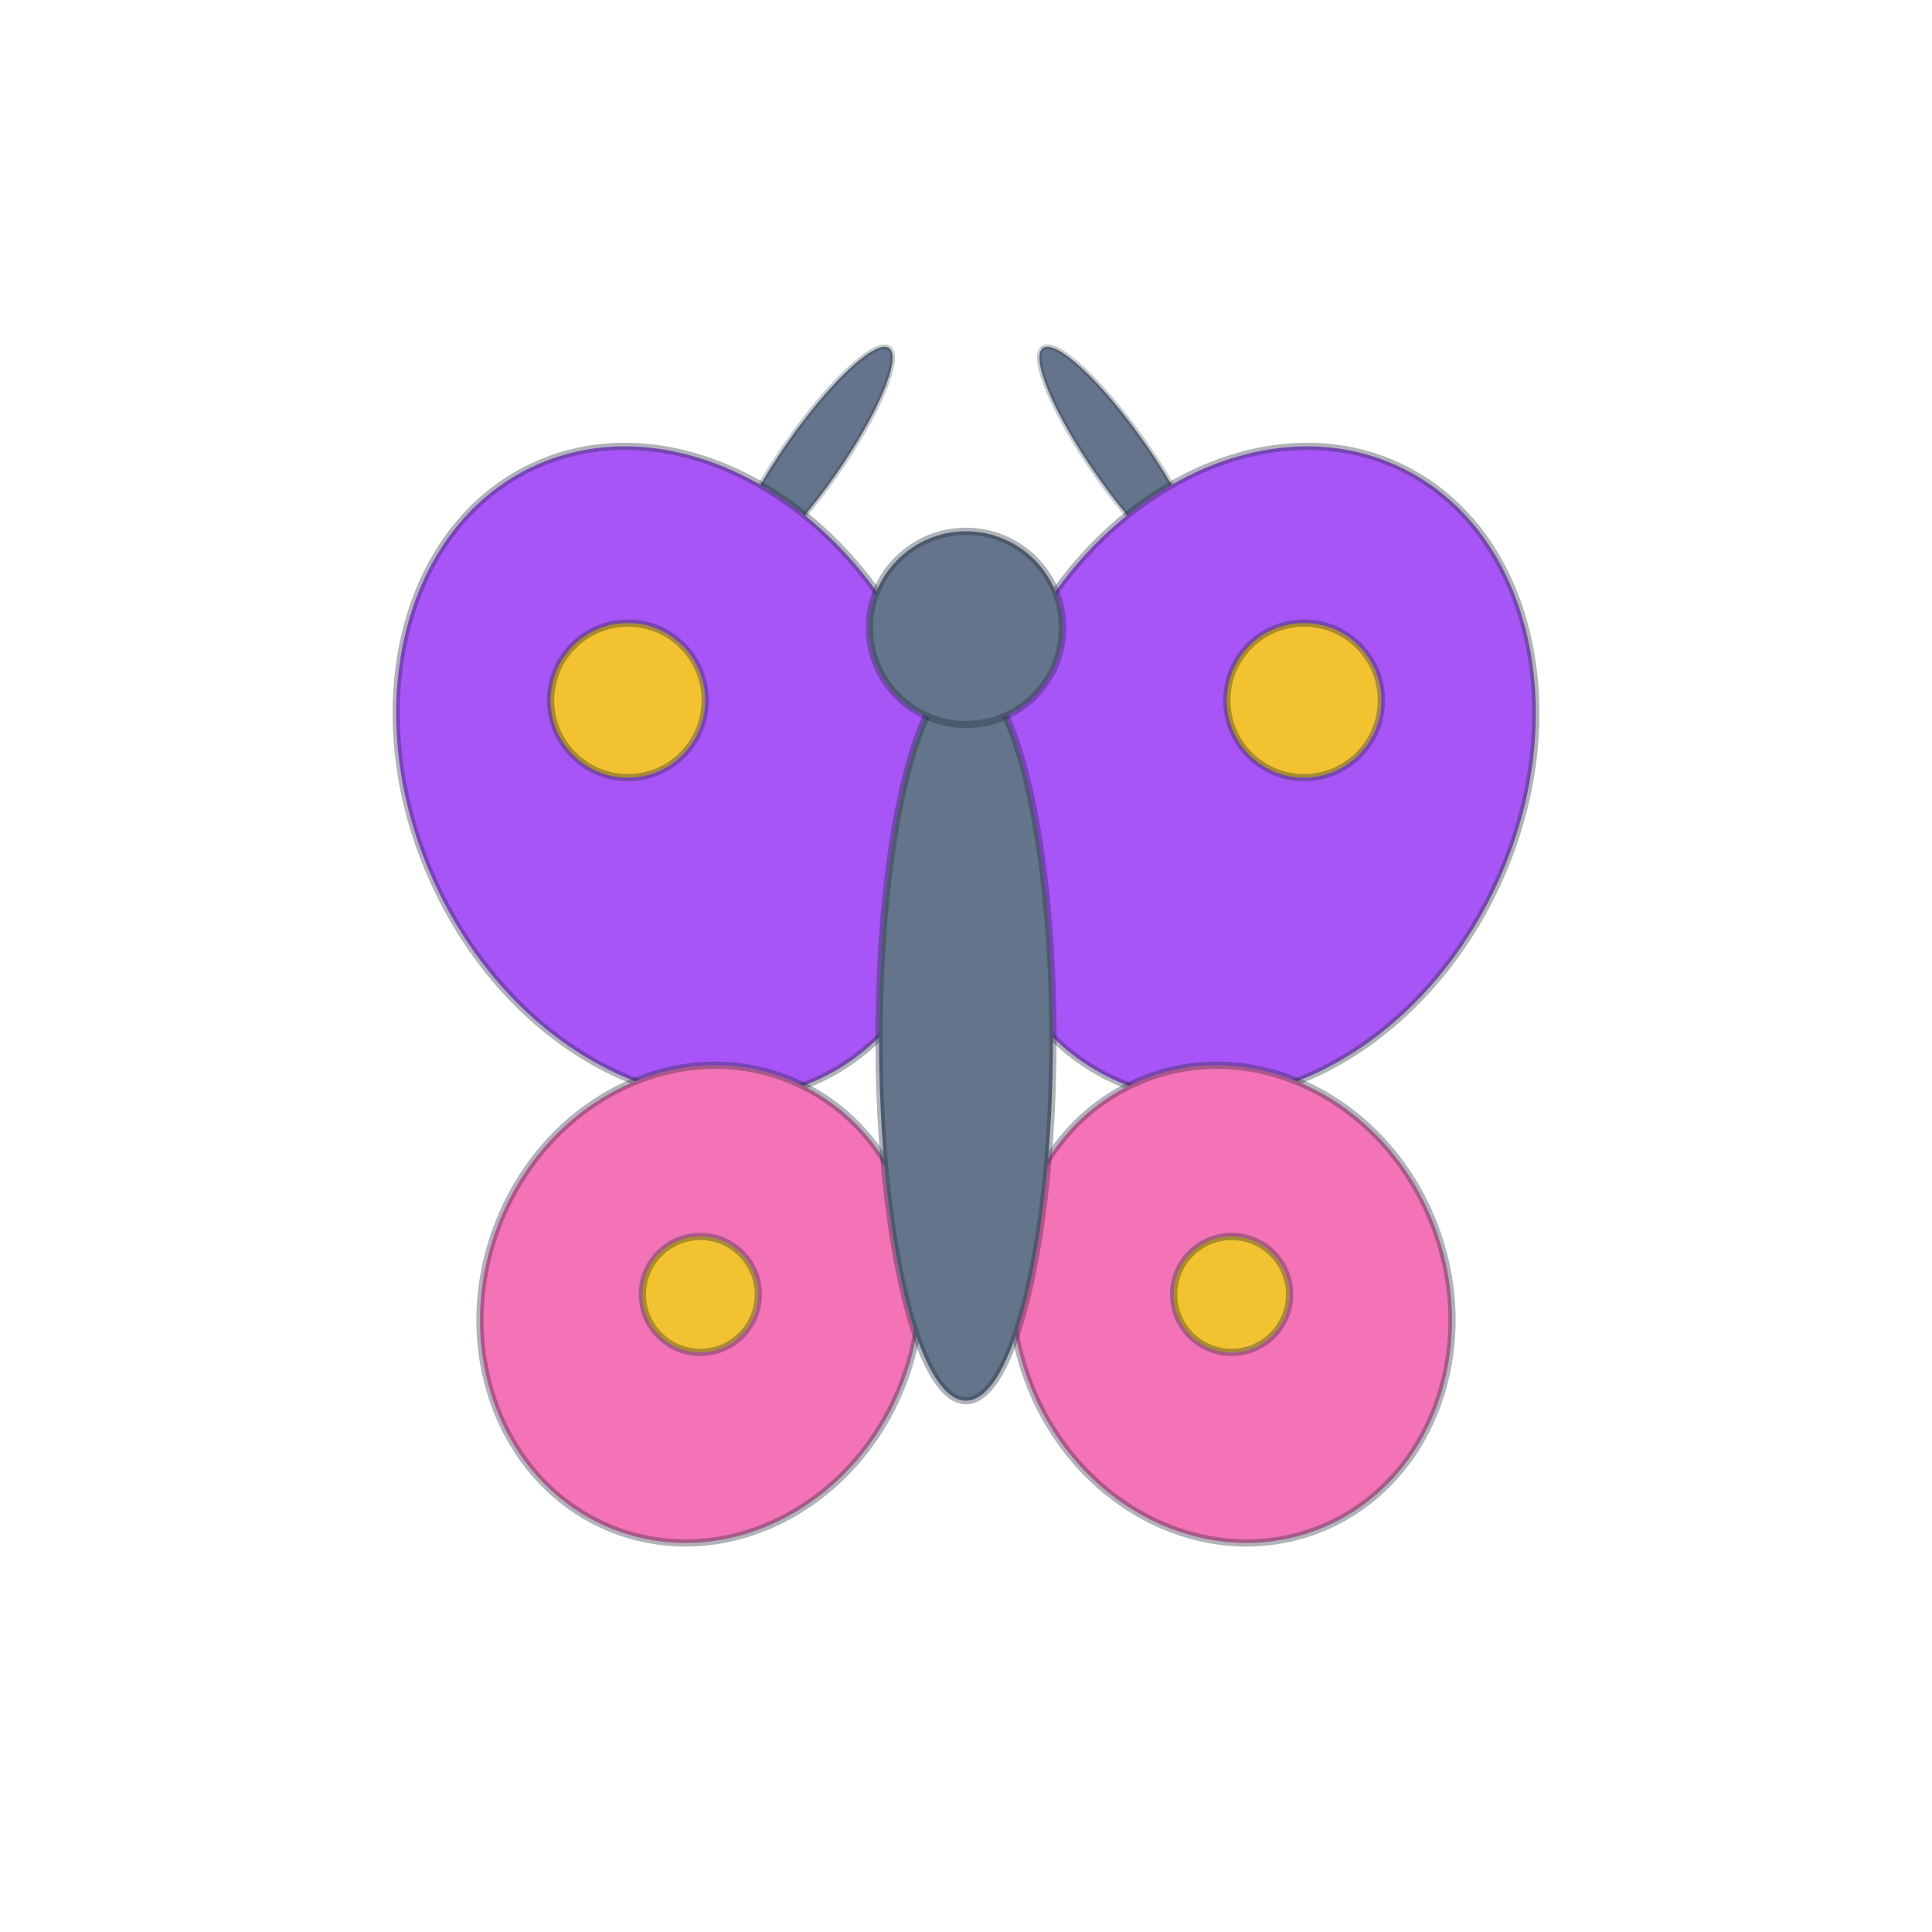
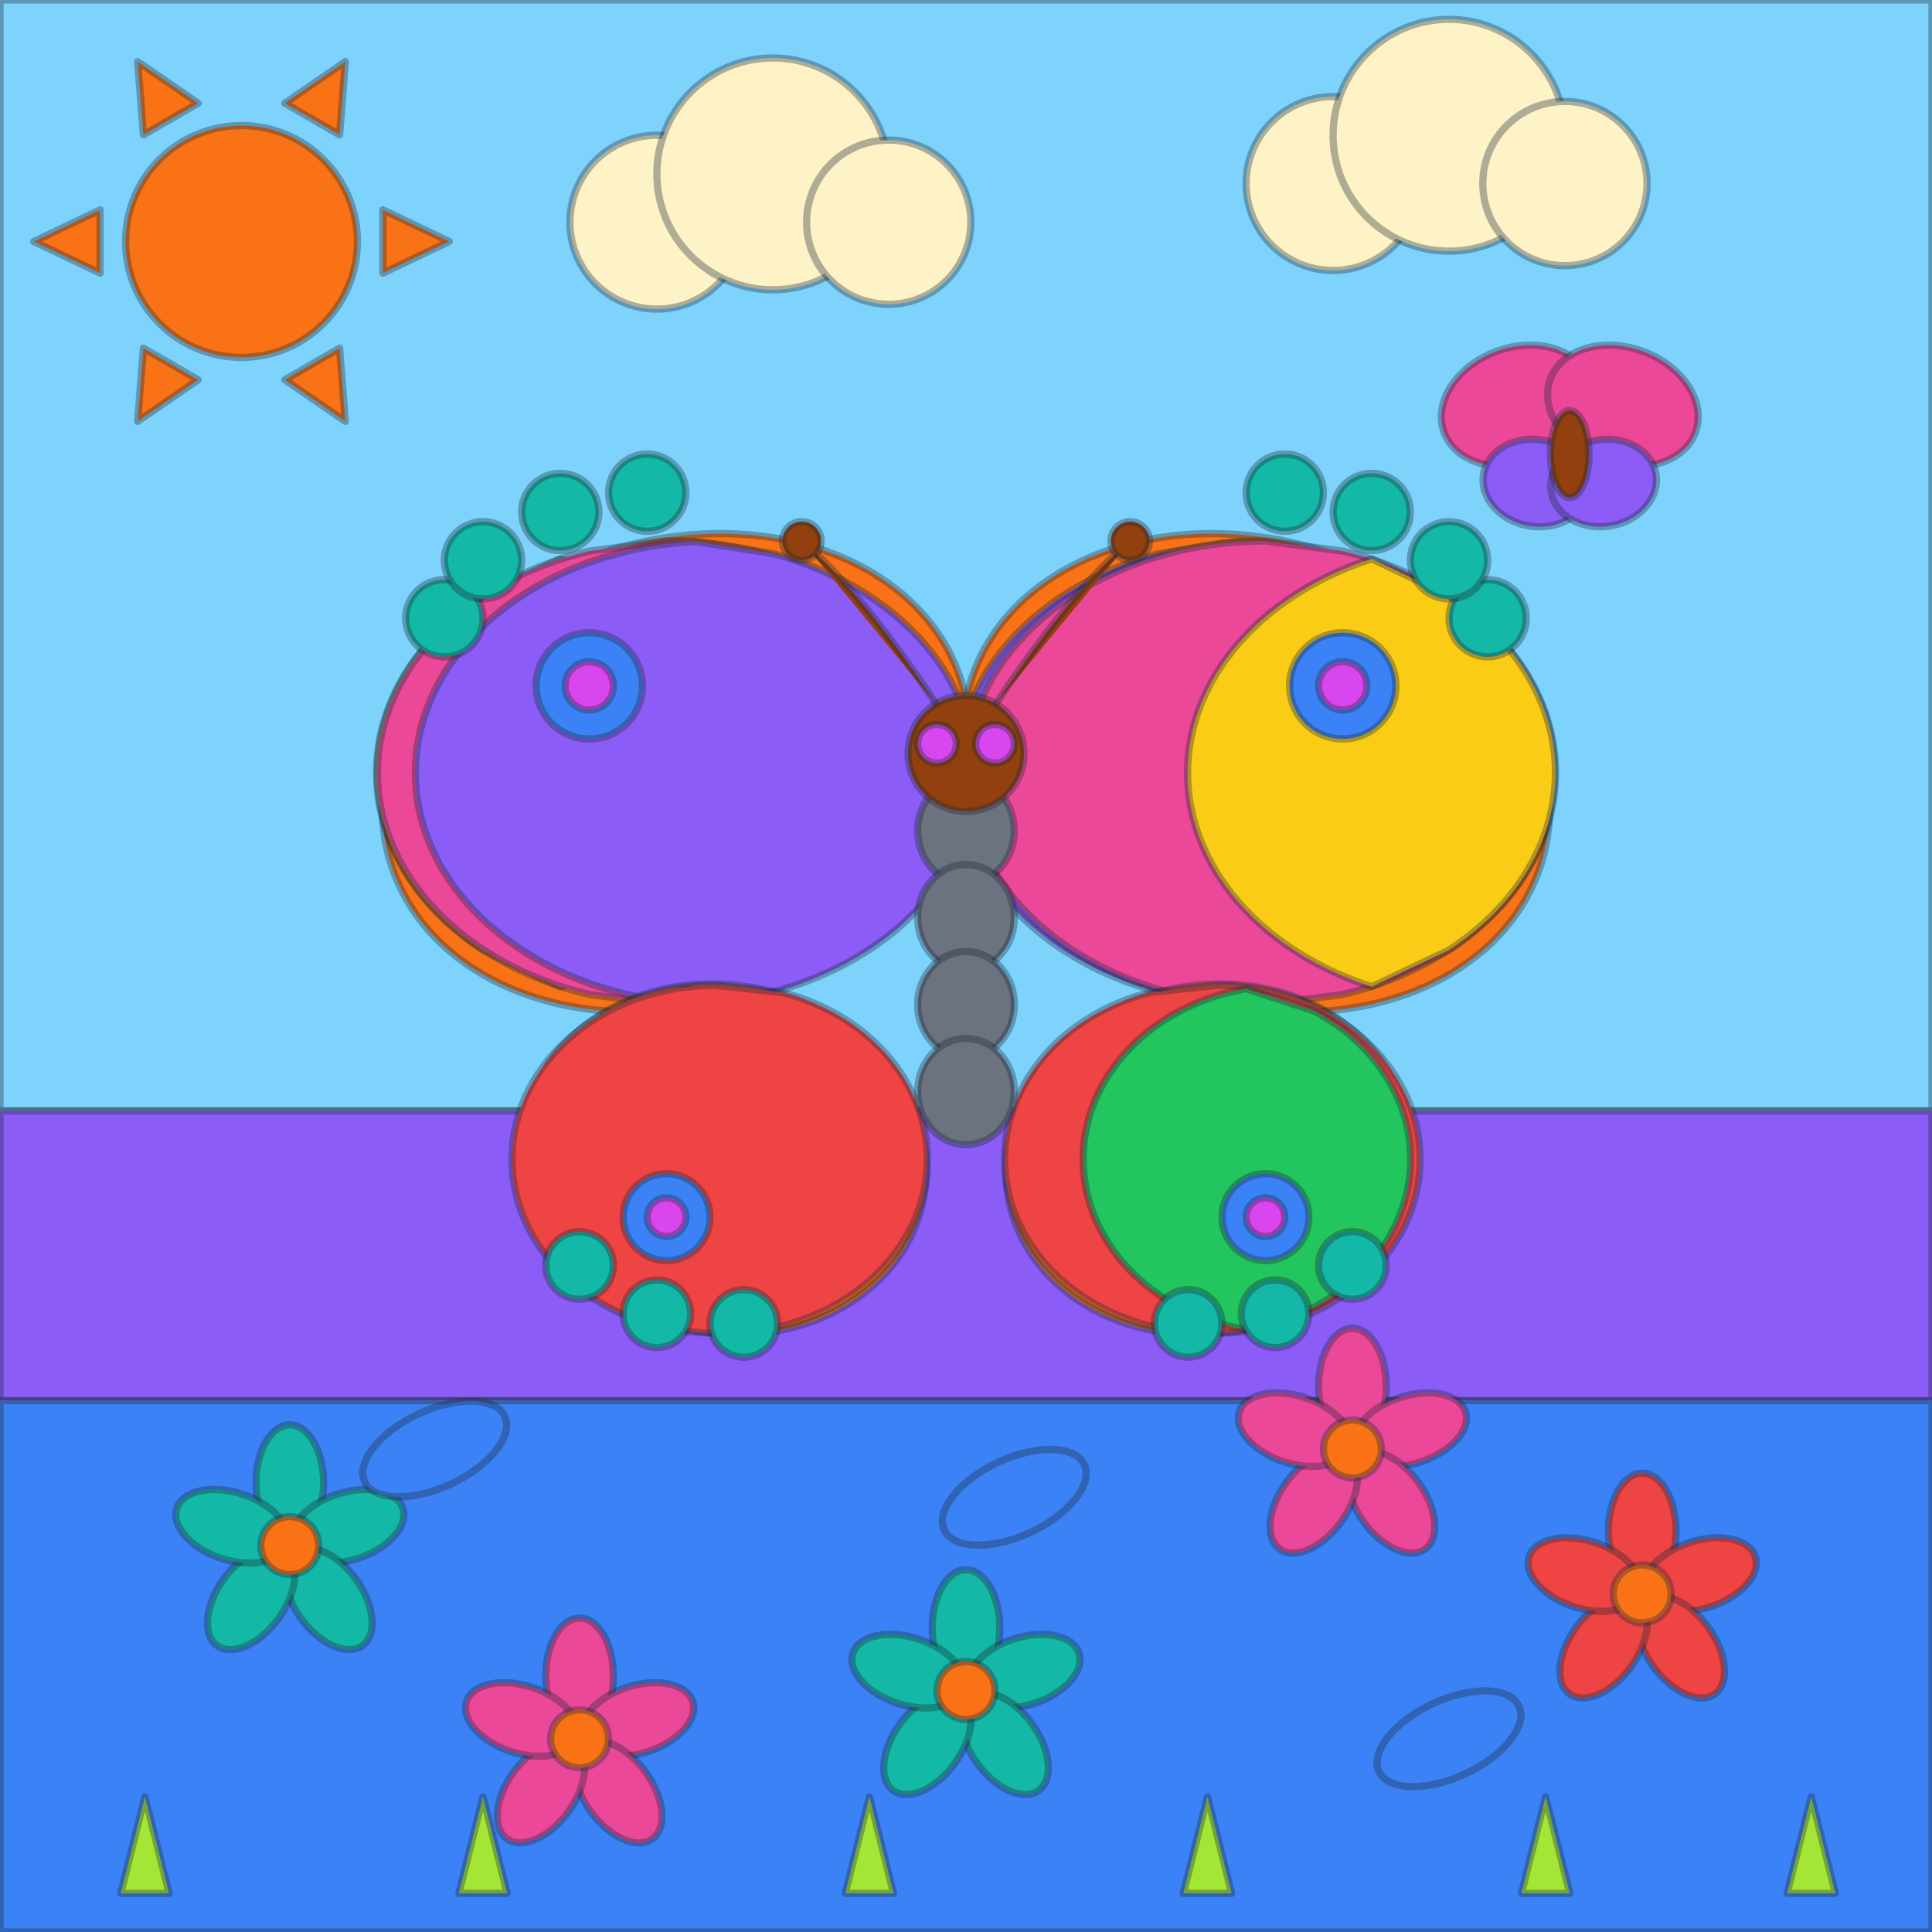
<svg xmlns="http://www.w3.org/2000/svg" viewBox="0 0 400 400" role="img" aria-label="Butterfly">
-   <ellipse cx="168" cy="95" rx="6" ry="28" transform="rotate(35 168 95)" fill="#64748B" stroke="rgba(31,41,55,0.25)" stroke-width="1" stroke-linejoin="round" />
-   <ellipse cx="232" cy="95" rx="6" ry="28" transform="rotate(-35 232 95)" fill="#64748B" stroke="rgba(31,41,55,0.25)" stroke-width="1" stroke-linejoin="round" />
-   <ellipse cx="140" cy="160" rx="55" ry="70" transform="rotate(-25 140 160)" fill="#A855F7" stroke="rgba(31,41,55,0.35)" stroke-width="1.5" stroke-linejoin="round" />
-   <ellipse cx="260" cy="160" rx="55" ry="70" transform="rotate(25 260 160)" fill="#A855F7" stroke="rgba(31,41,55,0.35)" stroke-width="1.5" stroke-linejoin="round" />
-   <ellipse cx="145" cy="270" rx="45" ry="50" transform="rotate(20 145 270)" fill="#F472B6" stroke="rgba(31,41,55,0.35)" stroke-width="1.5" stroke-linejoin="round" />
-   <ellipse cx="255" cy="270" rx="45" ry="50" transform="rotate(-20 255 270)" fill="#F472B6" stroke="rgba(31,41,55,0.35)" stroke-width="1.5" stroke-linejoin="round" />
-   <circle cx="130" cy="145" r="16" fill="#F2C230" stroke="rgba(31,41,55,0.35)" stroke-width="1.5" stroke-linejoin="round" />
-   <circle cx="270" cy="145" r="16" fill="#F2C230" stroke="rgba(31,41,55,0.35)" stroke-width="1.5" stroke-linejoin="round" />
-   <circle cx="145" cy="268" r="12" fill="#F2C230" stroke="rgba(31,41,55,0.35)" stroke-width="1.5" stroke-linejoin="round" />
-   <circle cx="255" cy="268" r="12" fill="#F2C230" stroke="rgba(31,41,55,0.35)" stroke-width="1.5" stroke-linejoin="round" />
-   <ellipse cx="200" cy="215" rx="18" ry="75" fill="#64748B" stroke="rgba(31,41,55,0.35)" stroke-width="1.5" stroke-linejoin="round" />
-   <circle cx="200" cy="130" r="20" fill="#64748B" stroke="rgba(31,41,55,0.35)" stroke-width="1.5" stroke-linejoin="round" />
+   <rect x="0" y="0" width="400" height="230" fill="#7DD3FC" stroke="rgba(31,41,55,0.35)" stroke-width="1.5" stroke-linejoin="round" />
+   <circle cx="50" cy="50" r="24" fill="#F97316" stroke="rgba(31,41,55,0.35)" stroke-width="1.5" stroke-linejoin="round" />
+   <polygon points="93.0,50.0 79.277,43.453 79.277,56.547" fill="#F97316" stroke="rgba(31,41,55,0.35)" stroke-width="1.5" stroke-linejoin="round" />
+   <polygon points="71.5,87.239 70.308,72.081 58.969,78.628" fill="#F97316" stroke="rgba(31,41,55,0.35)" stroke-width="1.5" stroke-linejoin="round" />
+   <polygon points="28.5,87.239 41.031,78.628 29.692,72.081" fill="#F97316" stroke="rgba(31,41,55,0.35)" stroke-width="1.5" stroke-linejoin="round" />
+   <polygon points="7.0,50 20.723,56.547 20.723,43.453" fill="#F97316" stroke="rgba(31,41,55,0.35)" stroke-width="1.5" stroke-linejoin="round" />
+   <polygon points="28.5,12.761 29.692,27.919 41.031,21.372" fill="#F97316" stroke="rgba(31,41,55,0.35)" stroke-width="1.5" stroke-linejoin="round" />
+   <polygon points="71.5,12.761 58.969,21.372 70.308,27.919" fill="#F97316" stroke="rgba(31,41,55,0.35)" stroke-width="1.5" stroke-linejoin="round" />
+   <circle cx="136.0" cy="46.0" r="18" fill="#FEF3C7" stroke="rgba(31,41,55,0.35)" stroke-width="1.5" stroke-linejoin="round" />
+   <circle cx="160.0" cy="36.0" r="24" fill="#FEF3C7" stroke="rgba(31,41,55,0.35)" stroke-width="1.5" stroke-linejoin="round" />
+   <circle cx="184.0" cy="46.0" r="17" fill="#FEF3C7" stroke="rgba(31,41,55,0.35)" stroke-width="1.5" stroke-linejoin="round" />
+   <circle cx="276.0" cy="38.0" r="18" fill="#FEF3C7" stroke="rgba(31,41,55,0.35)" stroke-width="1.5" stroke-linejoin="round" />
+   <circle cx="300.0" cy="28.0" r="24" fill="#FEF3C7" stroke="rgba(31,41,55,0.35)" stroke-width="1.5" stroke-linejoin="round" />
+   <circle cx="324.0" cy="38.0" r="17" fill="#FEF3C7" stroke="rgba(31,41,55,0.35)" stroke-width="1.5" stroke-linejoin="round" />
+   <rect x="0" y="230" width="400" height="60" fill="#8B5CF6" stroke="rgba(31,41,55,0.35)" stroke-width="1.5" stroke-linejoin="round" />
+   <rect x="0" y="290" width="400" height="110" fill="#3B82F6" stroke="rgba(31,41,55,0.35)" stroke-width="1.5" stroke-linejoin="round" />
+   <ellipse cx="60" cy="307" rx="7" ry="12" transform="rotate(0 60 307)" fill="#14B8A6" stroke="rgba(31,41,55,0.35)" stroke-width="1.5" stroke-linejoin="round" />
+   <ellipse cx="72" cy="316" rx="7" ry="12" transform="rotate(72 72 316)" fill="#14B8A6" stroke="rgba(31,41,55,0.35)" stroke-width="1.5" stroke-linejoin="round" />
+   <ellipse cx="68" cy="331" rx="7" ry="12" transform="rotate(144 68 331)" fill="#14B8A6" stroke="rgba(31,41,55,0.35)" stroke-width="1.5" stroke-linejoin="round" />
+   <ellipse cx="52" cy="331" rx="7" ry="12" transform="rotate(216 52 331)" fill="#14B8A6" stroke="rgba(31,41,55,0.35)" stroke-width="1.5" stroke-linejoin="round" />
+   <ellipse cx="48" cy="316" rx="7" ry="12" transform="rotate(288 48 316)" fill="#14B8A6" stroke="rgba(31,41,55,0.35)" stroke-width="1.5" stroke-linejoin="round" />
+   <circle cx="60" cy="320" r="6" fill="#F97316" stroke="rgba(31,41,55,0.35)" stroke-width="1.5" stroke-linejoin="round" />
+   <ellipse cx="340" cy="317" rx="7" ry="12" transform="rotate(0 340 317)" fill="#EF4444" stroke="rgba(31,41,55,0.35)" stroke-width="1.5" stroke-linejoin="round" />
+   <ellipse cx="352" cy="326" rx="7" ry="12" transform="rotate(72 352 326)" fill="#EF4444" stroke="rgba(31,41,55,0.35)" stroke-width="1.5" stroke-linejoin="round" />
+   <ellipse cx="348" cy="341" rx="7" ry="12" transform="rotate(144 348 341)" fill="#EF4444" stroke="rgba(31,41,55,0.35)" stroke-width="1.5" stroke-linejoin="round" />
+   <ellipse cx="332" cy="341" rx="7" ry="12" transform="rotate(216 332 341)" fill="#EF4444" stroke="rgba(31,41,55,0.35)" stroke-width="1.5" stroke-linejoin="round" />
+   <ellipse cx="328" cy="326" rx="7" ry="12" transform="rotate(288 328 326)" fill="#EF4444" stroke="rgba(31,41,55,0.35)" stroke-width="1.5" stroke-linejoin="round" />
+   <circle cx="340" cy="330" r="6" fill="#F97316" stroke="rgba(31,41,55,0.35)" stroke-width="1.5" stroke-linejoin="round" />
+   <ellipse cx="120" cy="347" rx="7" ry="12" transform="rotate(0 120 347)" fill="#EC4899" stroke="rgba(31,41,55,0.35)" stroke-width="1.5" stroke-linejoin="round" />
+   <ellipse cx="132" cy="356" rx="7" ry="12" transform="rotate(72 132 356)" fill="#EC4899" stroke="rgba(31,41,55,0.35)" stroke-width="1.5" stroke-linejoin="round" />
+   <ellipse cx="128" cy="371" rx="7" ry="12" transform="rotate(144 128 371)" fill="#EC4899" stroke="rgba(31,41,55,0.35)" stroke-width="1.5" stroke-linejoin="round" />
+   <ellipse cx="112" cy="371" rx="7" ry="12" transform="rotate(216 112 371)" fill="#EC4899" stroke="rgba(31,41,55,0.35)" stroke-width="1.5" stroke-linejoin="round" />
+   <ellipse cx="108" cy="356" rx="7" ry="12" transform="rotate(288 108 356)" fill="#EC4899" stroke="rgba(31,41,55,0.35)" stroke-width="1.5" stroke-linejoin="round" />
+   <circle cx="120" cy="360" r="6" fill="#F97316" stroke="rgba(31,41,55,0.35)" stroke-width="1.5" stroke-linejoin="round" />
+   <polygon points="25,392 35,392 30,372" fill="#A3E635" stroke="rgba(31,41,55,0.35)" stroke-width="1.5" stroke-linejoin="round" />
+   <polygon points="95,392 105,392 100,372" fill="#A3E635" stroke="rgba(31,41,55,0.35)" stroke-width="1.5" stroke-linejoin="round" />
+   <polygon points="175,392 185,392 180,372" fill="#A3E635" stroke="rgba(31,41,55,0.35)" stroke-width="1.5" stroke-linejoin="round" />
+   <polygon points="245,392 255,392 250,372" fill="#A3E635" stroke="rgba(31,41,55,0.35)" stroke-width="1.5" stroke-linejoin="round" />
+   <polygon points="315,392 325,392 320,372" fill="#A3E635" stroke="rgba(31,41,55,0.35)" stroke-width="1.5" stroke-linejoin="round" />
+   <polygon points="370,392 380,392 375,372" fill="#A3E635" stroke="rgba(31,41,55,0.35)" stroke-width="1.5" stroke-linejoin="round" />
+   <ellipse cx="90" cy="300" rx="16" ry="8" transform="rotate(-25 90 300)" fill="#3B82F6" stroke="rgba(31,41,55,0.35)" stroke-width="1.5" stroke-linejoin="round" />
+   <ellipse cx="210" cy="310" rx="16" ry="8" transform="rotate(-25 210 310)" fill="#3B82F6" stroke="rgba(31,41,55,0.35)" stroke-width="1.5" stroke-linejoin="round" />
+   <ellipse cx="300" cy="360" rx="16" ry="8" transform="rotate(-25 300 360)" fill="#3B82F6" stroke="rgba(31,41,55,0.35)" stroke-width="1.5" stroke-linejoin="round" />
+   <ellipse cx="140" cy="160" rx="62" ry="48" transform="rotate(-18 140 160)" fill="#F97316" stroke="rgba(31,41,55,0.35)" stroke-width="1.5" stroke-linejoin="round" />
+   <path d="M 100.0 123.3 A 62 48 0 0 0 100.0 196.7 L 116.0 204.3 A 62 48 0 0 0 116.0 115.7 Z" fill="#FACC15" stroke="rgba(31,41,55,0.35)" stroke-width="1.5" stroke-linejoin="round" />
+   <path d="M 122.0 114.1 A 62 48 0 0 0 122.0 205.9 L 138.0 208.0 A 62 48 0 0 0 138.0 112.0 Z" fill="#EC4899" stroke="rgba(31,41,55,0.35)" stroke-width="1.5" stroke-linejoin="round" />
+   <path d="M 144.0 112.1 A 62 48 0 0 0 144.0 207.9 L 160.0 205.4 A 62 48 0 0 0 160.0 114.6 Z" fill="#8B5CF6" stroke="rgba(31,41,55,0.35)" stroke-width="1.5" stroke-linejoin="round" />
+   <circle cx="122" cy="142" r="11" fill="#3B82F6" stroke="rgba(31,41,55,0.35)" stroke-width="1.5" stroke-linejoin="round" />
+   <circle cx="122" cy="142" r="5" fill="#D946EF" stroke="rgba(31,41,55,0.35)" stroke-width="1.5" stroke-linejoin="round" />
+   <circle cx="92" cy="128" r="8" fill="#14B8A6" stroke="rgba(31,41,55,0.35)" stroke-width="1.5" stroke-linejoin="round" />
+   <circle cx="100" cy="116" r="8" fill="#14B8A6" stroke="rgba(31,41,55,0.35)" stroke-width="1.5" stroke-linejoin="round" />
+   <circle cx="116" cy="106" r="8" fill="#14B8A6" stroke="rgba(31,41,55,0.35)" stroke-width="1.5" stroke-linejoin="round" />
+   <circle cx="134" cy="102" r="8" fill="#14B8A6" stroke="rgba(31,41,55,0.35)" stroke-width="1.5" stroke-linejoin="round" />
+   <ellipse cx="260" cy="160" rx="62" ry="48" transform="rotate(18 260 160)" fill="#F97316" stroke="rgba(31,41,55,0.35)" stroke-width="1.5" stroke-linejoin="round" />
+   <path d="M 240.0 114.6 A 62 48 0 0 0 240.0 205.4 L 256.0 207.9 A 62 48 0 0 0 256.0 112.1 Z" fill="#8B5CF6" stroke="rgba(31,41,55,0.35)" stroke-width="1.5" stroke-linejoin="round" />
+   <path d="M 262.0 112.0 A 62 48 0 0 0 262.0 208.0 L 278.0 205.9 A 62 48 0 0 0 278.0 114.1 Z" fill="#EC4899" stroke="rgba(31,41,55,0.35)" stroke-width="1.5" stroke-linejoin="round" />
+   <path d="M 284.0 115.7 A 62 48 0 0 0 284.0 204.3 L 300.0 196.7 A 62 48 0 0 0 300.0 123.3 Z" fill="#FACC15" stroke="rgba(31,41,55,0.35)" stroke-width="1.5" stroke-linejoin="round" />
+   <circle cx="278" cy="142" r="11" fill="#3B82F6" stroke="rgba(31,41,55,0.35)" stroke-width="1.5" stroke-linejoin="round" />
+   <circle cx="278" cy="142" r="5" fill="#D946EF" stroke="rgba(31,41,55,0.35)" stroke-width="1.5" stroke-linejoin="round" />
+   <circle cx="308" cy="128" r="8" fill="#14B8A6" stroke="rgba(31,41,55,0.35)" stroke-width="1.5" stroke-linejoin="round" />
+   <circle cx="300" cy="116" r="8" fill="#14B8A6" stroke="rgba(31,41,55,0.35)" stroke-width="1.5" stroke-linejoin="round" />
+   <circle cx="284" cy="106" r="8" fill="#14B8A6" stroke="rgba(31,41,55,0.35)" stroke-width="1.5" stroke-linejoin="round" />
+   <circle cx="266" cy="102" r="8" fill="#14B8A6" stroke="rgba(31,41,55,0.35)" stroke-width="1.5" stroke-linejoin="round" />
+   <ellipse cx="150" cy="240" rx="42" ry="36" transform="rotate(12 150 240)" fill="#F97316" stroke="rgba(31,41,55,0.35)" stroke-width="1.5" stroke-linejoin="round" />
+   <path d="M 128.0 209.3 A 42 36 0 0 0 128.0 270.7 L 142.0 275.3 A 42 36 0 0 0 142.0 204.7 Z" fill="#22C55E" stroke="rgba(31,41,55,0.35)" stroke-width="1.5" stroke-linejoin="round" />
+   <path d="M 148.0 204.0 A 42 36 0 0 0 148.0 276.0 L 162.0 274.5 A 42 36 0 0 0 162.0 205.5 Z" fill="#EF4444" stroke="rgba(31,41,55,0.35)" stroke-width="1.5" stroke-linejoin="round" />
+   <circle cx="138" cy="252" r="9" fill="#3B82F6" stroke="rgba(31,41,55,0.35)" stroke-width="1.5" stroke-linejoin="round" />
+   <circle cx="138" cy="252" r="4" fill="#D946EF" stroke="rgba(31,41,55,0.35)" stroke-width="1.5" stroke-linejoin="round" />
+   <circle cx="120" cy="262" r="7" fill="#14B8A6" stroke="rgba(31,41,55,0.35)" stroke-width="1.5" stroke-linejoin="round" />
+   <circle cx="136" cy="272" r="7" fill="#14B8A6" stroke="rgba(31,41,55,0.35)" stroke-width="1.5" stroke-linejoin="round" />
+   <circle cx="154" cy="274" r="7" fill="#14B8A6" stroke="rgba(31,41,55,0.35)" stroke-width="1.5" stroke-linejoin="round" />
+   <ellipse cx="250" cy="240" rx="42" ry="36" transform="rotate(-12 250 240)" fill="#F97316" stroke="rgba(31,41,55,0.35)" stroke-width="1.5" stroke-linejoin="round" />
+   <path d="M 238.0 205.5 A 42 36 0 0 0 238.0 274.5 L 252.0 276.0 A 42 36 0 0 0 252.0 204.0 Z" fill="#EF4444" stroke="rgba(31,41,55,0.35)" stroke-width="1.5" stroke-linejoin="round" />
+   <path d="M 258.0 204.7 A 42 36 0 0 0 258.0 275.3 L 272.0 270.7 A 42 36 0 0 0 272.0 209.3 Z" fill="#22C55E" stroke="rgba(31,41,55,0.35)" stroke-width="1.5" stroke-linejoin="round" />
+   <circle cx="262" cy="252" r="9" fill="#3B82F6" stroke="rgba(31,41,55,0.35)" stroke-width="1.5" stroke-linejoin="round" />
+   <circle cx="262" cy="252" r="4" fill="#D946EF" stroke="rgba(31,41,55,0.35)" stroke-width="1.5" stroke-linejoin="round" />
+   <circle cx="280" cy="262" r="7" fill="#14B8A6" stroke="rgba(31,41,55,0.35)" stroke-width="1.5" stroke-linejoin="round" />
+   <circle cx="264" cy="272" r="7" fill="#14B8A6" stroke="rgba(31,41,55,0.35)" stroke-width="1.5" stroke-linejoin="round" />
+   <circle cx="246" cy="274" r="7" fill="#14B8A6" stroke="rgba(31,41,55,0.35)" stroke-width="1.5" stroke-linejoin="round" />
+   <ellipse cx="200" cy="172" rx="10" ry="11" fill="#6B7280" stroke="rgba(31,41,55,0.35)" stroke-width="1.5" stroke-linejoin="round" />
+   <ellipse cx="200" cy="190" rx="10" ry="11" fill="#6B7280" stroke="rgba(31,41,55,0.35)" stroke-width="1.5" stroke-linejoin="round" />
+   <ellipse cx="200" cy="208" rx="10" ry="11" fill="#6B7280" stroke="rgba(31,41,55,0.35)" stroke-width="1.5" stroke-linejoin="round" />
+   <ellipse cx="200" cy="226" rx="10" ry="11" fill="#6B7280" stroke="rgba(31,41,55,0.35)" stroke-width="1.5" stroke-linejoin="round" />
+   <circle cx="200" cy="156" r="12" fill="#92400E" stroke="rgba(31,41,55,0.35)" stroke-width="1.5" stroke-linejoin="round" />
+   <circle cx="194" cy="154" r="4" fill="#D946EF" stroke="rgba(31,41,55,0.35)" stroke-width="1.5" stroke-linejoin="round" />
+   <circle cx="206" cy="154" r="4" fill="#D946EF" stroke="rgba(31,41,55,0.35)" stroke-width="1.5" stroke-linejoin="round" />
+   <path d="M 194 146 Q 178 122 166 112" fill="#92400E" stroke="rgba(31,41,55,0.35)" stroke-width="1.5" stroke-linejoin="round" />
+   <path d="M 206 146 Q 222 122 234 112" fill="#92400E" stroke="rgba(31,41,55,0.35)" stroke-width="1.5" stroke-linejoin="round" />
+   <circle cx="166" cy="112" r="4" fill="#92400E" stroke="rgba(31,41,55,0.35)" stroke-width="1.5" stroke-linejoin="round" />
+   <circle cx="234" cy="112" r="4" fill="#92400E" stroke="rgba(31,41,55,0.35)" stroke-width="1.5" stroke-linejoin="round" />
+   <ellipse cx="314" cy="84" rx="16" ry="12" transform="rotate(-20 314 84)" fill="#EC4899" stroke="rgba(31,41,55,0.35)" stroke-width="1.5" stroke-linejoin="round" />
+   <ellipse cx="336" cy="84" rx="16" ry="12" transform="rotate(20 336 84)" fill="#EC4899" stroke="rgba(31,41,55,0.35)" stroke-width="1.5" stroke-linejoin="round" />
+   <ellipse cx="318" cy="100" rx="11" ry="9" transform="rotate(10 318 100)" fill="#8B5CF6" stroke="rgba(31,41,55,0.35)" stroke-width="1.5" stroke-linejoin="round" />
+   <ellipse cx="332" cy="100" rx="11" ry="9" transform="rotate(-10 332 100)" fill="#8B5CF6" stroke="rgba(31,41,55,0.35)" stroke-width="1.5" stroke-linejoin="round" />
+   <ellipse cx="325" cy="94" rx="4" ry="9" fill="#92400E" stroke="rgba(31,41,55,0.35)" stroke-width="1.5" stroke-linejoin="round" />
+   <ellipse cx="200" cy="337" rx="7" ry="12" transform="rotate(0 200 337)" fill="#14B8A6" stroke="rgba(31,41,55,0.35)" stroke-width="1.5" stroke-linejoin="round" />
+   <ellipse cx="212" cy="346" rx="7" ry="12" transform="rotate(72 212 346)" fill="#14B8A6" stroke="rgba(31,41,55,0.35)" stroke-width="1.5" stroke-linejoin="round" />
+   <ellipse cx="208" cy="361" rx="7" ry="12" transform="rotate(144 208 361)" fill="#14B8A6" stroke="rgba(31,41,55,0.35)" stroke-width="1.5" stroke-linejoin="round" />
+   <ellipse cx="192" cy="361" rx="7" ry="12" transform="rotate(216 192 361)" fill="#14B8A6" stroke="rgba(31,41,55,0.35)" stroke-width="1.5" stroke-linejoin="round" />
+   <ellipse cx="188" cy="346" rx="7" ry="12" transform="rotate(288 188 346)" fill="#14B8A6" stroke="rgba(31,41,55,0.35)" stroke-width="1.5" stroke-linejoin="round" />
+   <circle cx="200" cy="350" r="6" fill="#F97316" stroke="rgba(31,41,55,0.35)" stroke-width="1.5" stroke-linejoin="round" />
+   <ellipse cx="280" cy="287" rx="7" ry="12" transform="rotate(0 280 287)" fill="#EC4899" stroke="rgba(31,41,55,0.35)" stroke-width="1.5" stroke-linejoin="round" />
+   <ellipse cx="292" cy="296" rx="7" ry="12" transform="rotate(72 292 296)" fill="#EC4899" stroke="rgba(31,41,55,0.35)" stroke-width="1.5" stroke-linejoin="round" />
+   <ellipse cx="288" cy="311" rx="7" ry="12" transform="rotate(144 288 311)" fill="#EC4899" stroke="rgba(31,41,55,0.35)" stroke-width="1.5" stroke-linejoin="round" />
+   <ellipse cx="272" cy="311" rx="7" ry="12" transform="rotate(216 272 311)" fill="#EC4899" stroke="rgba(31,41,55,0.35)" stroke-width="1.5" stroke-linejoin="round" />
+   <ellipse cx="268" cy="296" rx="7" ry="12" transform="rotate(288 268 296)" fill="#EC4899" stroke="rgba(31,41,55,0.35)" stroke-width="1.5" stroke-linejoin="round" />
+   <circle cx="280" cy="300" r="6" fill="#F97316" stroke="rgba(31,41,55,0.35)" stroke-width="1.5" stroke-linejoin="round" />
</svg>
